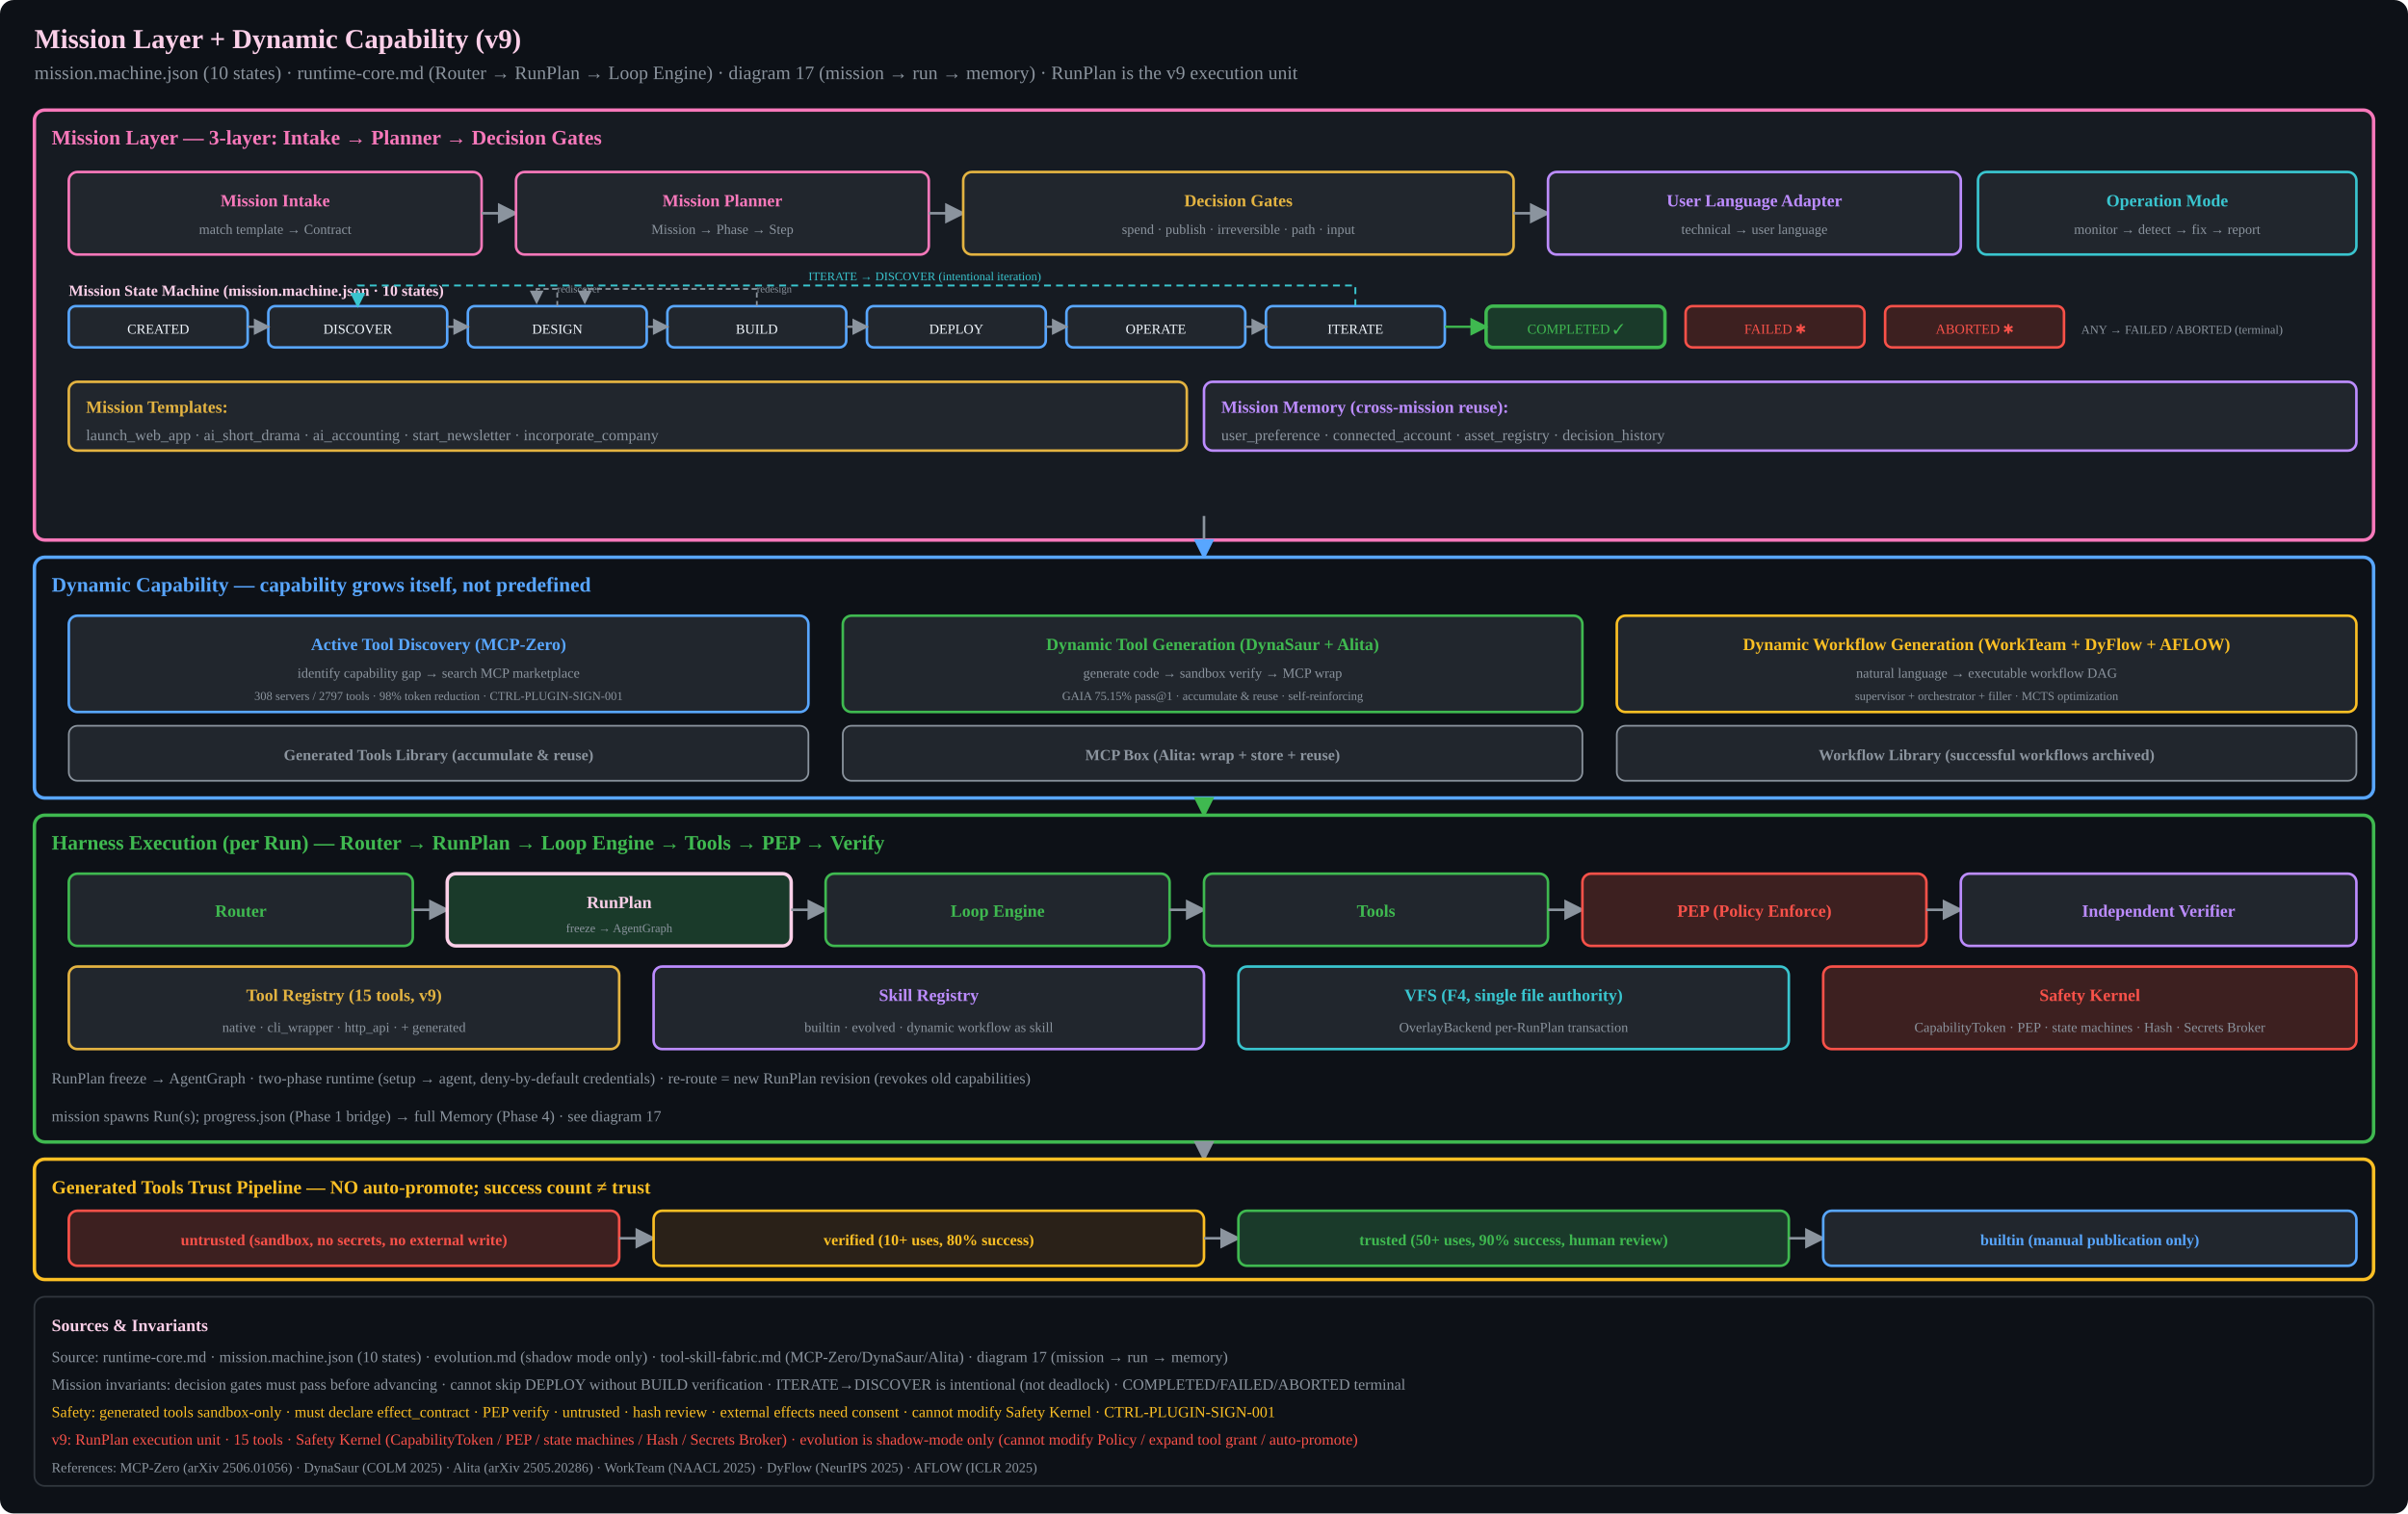
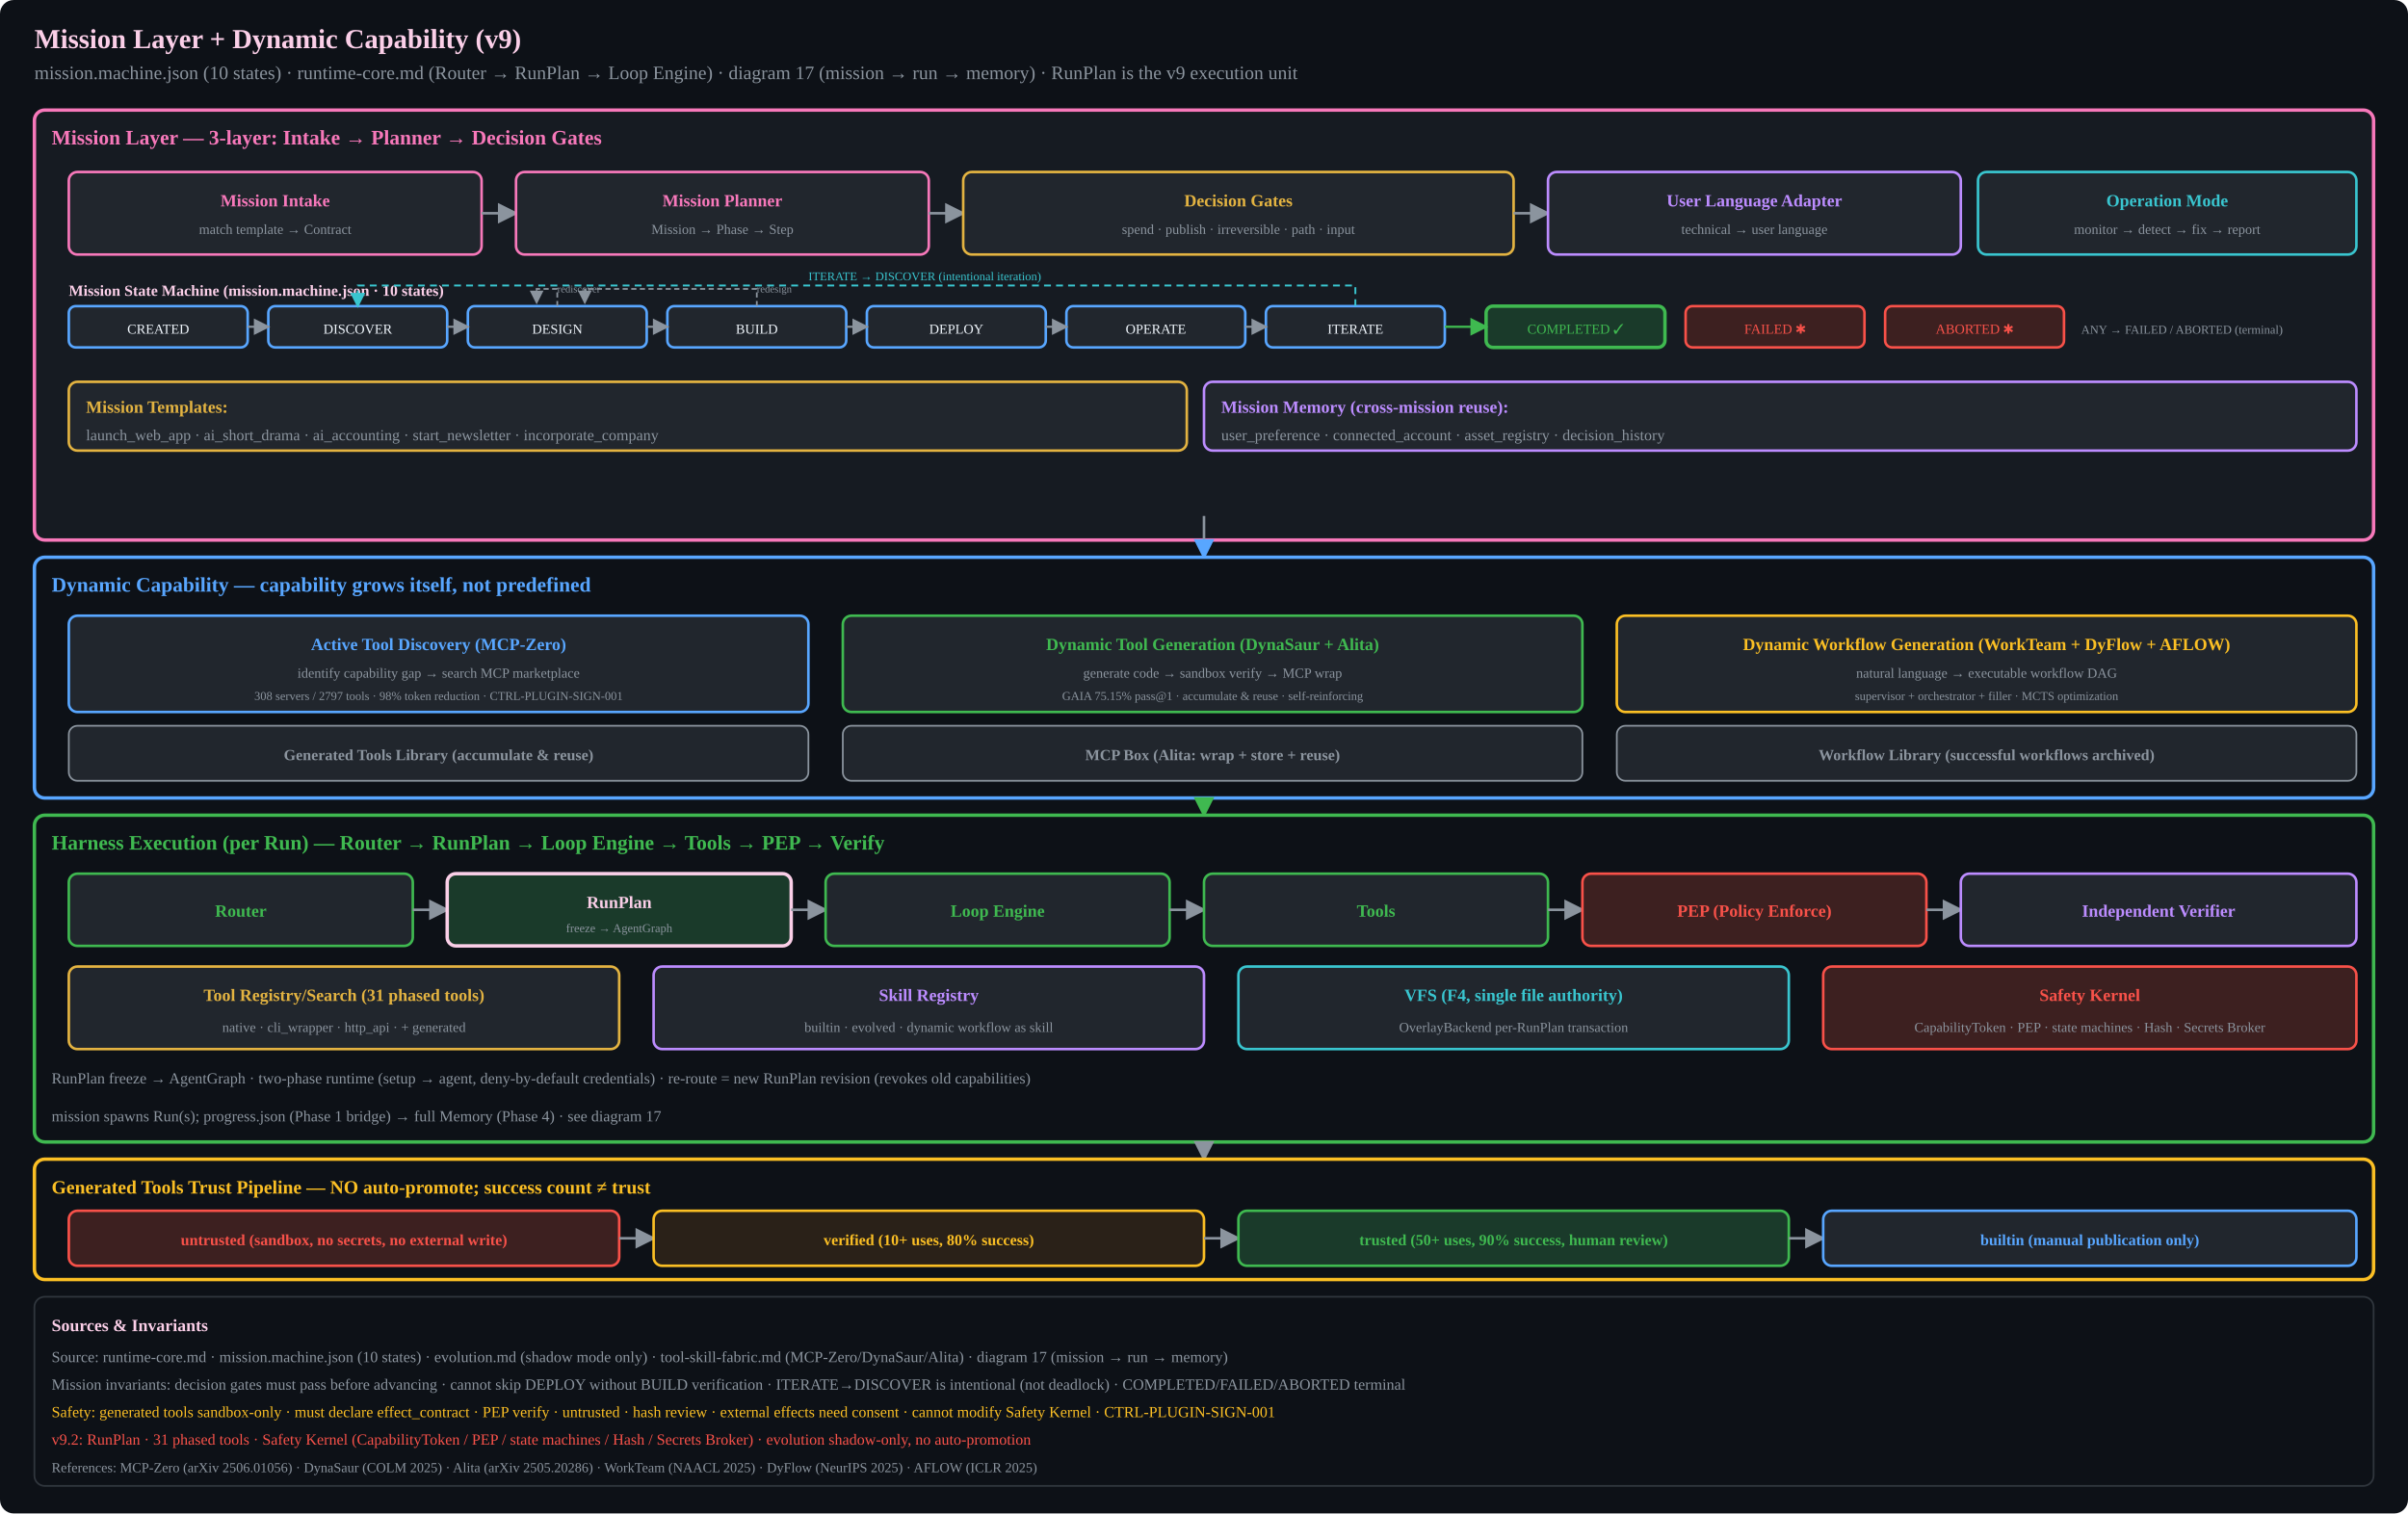
<svg xmlns="http://www.w3.org/2000/svg" width="1400" height="880" viewBox="0 0 1400 880">
  <defs>
    <marker id="ar" markerWidth="8" markerHeight="8" refX="7" refY="4" orient="auto">
      <path d="M0,0 L8,4 L0,8 Z" fill="#8b949e" />
    </marker>
    <marker id="ab" markerWidth="8" markerHeight="8" refX="7" refY="4" orient="auto">
      <path d="M0,0 L8,4 L0,8 Z" fill="#58a6ff" />
    </marker>
    <marker id="ag" markerWidth="8" markerHeight="8" refX="7" refY="4" orient="auto">
      <path d="M0,0 L8,4 L0,8 Z" fill="#3fb950" />
    </marker>
    <marker id="ap" markerWidth="8" markerHeight="8" refX="7" refY="4" orient="auto">
      <path d="M0,0 L8,4 L0,8 Z" fill="#f778ba" />
    </marker>
    <marker id="ac" markerWidth="8" markerHeight="8" refX="7" refY="4" orient="auto">
      <path d="M0,0 L8,4 L0,8 Z" fill="#39c5cf" />
    </marker>
  </defs>
  <rect x="0" y="0" width="1400" height="880" fill="#0d1117" rx="8" />
  <text x="20" y="28" fill="#fbcfe8" font-size="16" font-weight="bold">Mission Layer + Dynamic Capability (v9)</text>
  <text x="20" y="46" fill="#8b949e" font-size="11">mission.machine.json (10 states) · runtime-core.md (Router → RunPlan → Loop Engine) · diagram 17 (mission → run → memory) · RunPlan is the v9 execution unit</text>
  <rect x="20" y="64" width="1360" height="250" fill="#161b22" stroke="#f778ba" stroke-width="2" rx="6" />
  <text x="30" y="84" fill="#f778ba" font-size="12" font-weight="bold">Mission Layer — 3-layer: Intake → Planner → Decision Gates</text>
  <rect x="40" y="100" width="240" height="48" fill="#21262d" stroke="#f778ba" stroke-width="1.5" rx="5" />
  <text x="160" y="120" fill="#f778ba" font-size="10" font-weight="bold" text-anchor="middle">Mission Intake</text>
  <text x="160" y="136" fill="#8b949e" font-size="8" text-anchor="middle">match template → Contract</text>
  <line x1="280" y1="124" x2="300" y2="124" stroke="#8b949e" stroke-width="1.5" marker-end="url(#ar)" />
  <rect x="300" y="100" width="240" height="48" fill="#21262d" stroke="#f778ba" stroke-width="1.5" rx="5" />
  <text x="420" y="120" fill="#f778ba" font-size="10" font-weight="bold" text-anchor="middle">Mission Planner</text>
  <text x="420" y="136" fill="#8b949e" font-size="8" text-anchor="middle">Mission → Phase → Step</text>
  <line x1="540" y1="124" x2="560" y2="124" stroke="#8b949e" stroke-width="1.5" marker-end="url(#ar)" />
  <rect x="560" y="100" width="320" height="48" fill="#21262d" stroke="#e3b341" stroke-width="1.5" rx="5" />
  <text x="720" y="120" fill="#e3b341" font-size="10" font-weight="bold" text-anchor="middle">Decision Gates</text>
  <text x="720" y="136" fill="#8b949e" font-size="8" text-anchor="middle">spend · publish · irreversible · path · input</text>
  <line x1="880" y1="124" x2="900" y2="124" stroke="#8b949e" stroke-width="1.5" marker-end="url(#ar)" />
  <rect x="900" y="100" width="240" height="48" fill="#21262d" stroke="#bc8cff" stroke-width="1.5" rx="5" />
  <text x="1020" y="120" fill="#bc8cff" font-size="10" font-weight="bold" text-anchor="middle">User Language Adapter</text>
  <text x="1020" y="136" fill="#8b949e" font-size="8" text-anchor="middle">technical → user language</text>
  <rect x="1150" y="100" width="220" height="48" fill="#21262d" stroke="#39c5cf" stroke-width="1.5" rx="5" />
  <text x="1260" y="120" fill="#39c5cf" font-size="10" font-weight="bold" text-anchor="middle">Operation Mode</text>
  <text x="1260" y="136" fill="#8b949e" font-size="8" text-anchor="middle">monitor → detect → fix → report</text>
  <text x="40" y="172" fill="#fbcfe8" font-size="9" font-weight="bold">Mission State Machine (mission.machine.json · 10 states)</text>
  <rect x="40" y="178" width="104" height="24" fill="#21262d" stroke="#58a6ff" stroke-width="1.5" rx="4" />
  <text x="92" y="194" fill="#f0f6fc" font-size="8" text-anchor="middle">CREATED</text>
  <rect x="156" y="178" width="104" height="24" fill="#21262d" stroke="#58a6ff" stroke-width="1.5" rx="4" />
  <text x="208" y="194" fill="#f0f6fc" font-size="8" text-anchor="middle">DISCOVER</text>
  <rect x="272" y="178" width="104" height="24" fill="#21262d" stroke="#58a6ff" stroke-width="1.5" rx="4" />
  <text x="324" y="194" fill="#f0f6fc" font-size="8" text-anchor="middle">DESIGN</text>
  <rect x="388" y="178" width="104" height="24" fill="#21262d" stroke="#58a6ff" stroke-width="1.5" rx="4" />
  <text x="440" y="194" fill="#f0f6fc" font-size="8" text-anchor="middle">BUILD</text>
  <rect x="504" y="178" width="104" height="24" fill="#21262d" stroke="#58a6ff" stroke-width="1.5" rx="4" />
  <text x="556" y="194" fill="#f0f6fc" font-size="8" text-anchor="middle">DEPLOY</text>
  <rect x="620" y="178" width="104" height="24" fill="#21262d" stroke="#58a6ff" stroke-width="1.5" rx="4" />
  <text x="672" y="194" fill="#f0f6fc" font-size="8" text-anchor="middle">OPERATE</text>
  <rect x="736" y="178" width="104" height="24" fill="#21262d" stroke="#58a6ff" stroke-width="1.5" rx="4" />
  <text x="788" y="194" fill="#f0f6fc" font-size="8" text-anchor="middle">ITERATE</text>
  <rect x="864" y="178" width="104" height="24" fill="#1a3a2a" stroke="#3fb950" stroke-width="2" rx="4" />
  <text x="916" y="194" fill="#3fb950" font-size="8" text-anchor="middle">COMPLETED ✓</text>
  <rect x="980" y="178" width="104" height="24" fill="#3d2020" stroke="#f85149" stroke-width="1.5" rx="4" />
  <text x="1032" y="194" fill="#f85149" font-size="8" text-anchor="middle">FAILED ✱</text>
  <rect x="1096" y="178" width="104" height="24" fill="#3d2020" stroke="#f85149" stroke-width="1.5" rx="4" />
  <text x="1148" y="194" fill="#f85149" font-size="8" text-anchor="middle">ABORTED ✱</text>
  <line x1="144" y1="190" x2="156" y2="190" stroke="#8b949e" stroke-width="1.2" marker-end="url(#ar)" />
  <line x1="260" y1="190" x2="272" y2="190" stroke="#8b949e" stroke-width="1.2" marker-end="url(#ar)" />
  <line x1="376" y1="190" x2="388" y2="190" stroke="#8b949e" stroke-width="1.2" marker-end="url(#ar)" />
  <line x1="492" y1="190" x2="504" y2="190" stroke="#8b949e" stroke-width="1.2" marker-end="url(#ar)" />
  <line x1="608" y1="190" x2="620" y2="190" stroke="#8b949e" stroke-width="1.2" marker-end="url(#ar)" />
  <line x1="724" y1="190" x2="736" y2="190" stroke="#8b949e" stroke-width="1.2" marker-end="url(#ar)" />
  <line x1="840" y1="190" x2="864" y2="190" stroke="#3fb950" stroke-width="1.3" marker-end="url(#ag)" />
  <path d="M 788 178 L 788 166 L 208 166 L 208 178" fill="none" stroke="#39c5cf" stroke-width="1.1" stroke-dasharray="4,3" marker-end="url(#ac)" />
  <text x="470" y="163" fill="#39c5cf" font-size="7">ITERATE → DISCOVER (intentional iteration)</text>
  <path d="M 324 178 L 324 168 L 312 168 L 312 176" fill="none" stroke="#8b949e" stroke-width="1" stroke-dasharray="3,2" marker-end="url(#ar)" />
  <text x="324" y="170" fill="#8b949e" font-size="6">rediscover</text>
  <path d="M 440 178 L 440 168 L 340 168 L 340 176" fill="none" stroke="#8b949e" stroke-width="1" stroke-dasharray="3,2" marker-end="url(#ar)" />
  <text x="440" y="170" fill="#8b949e" font-size="6">redesign</text>
  <text x="1210" y="194" fill="#8b949e" font-size="7">ANY → FAILED / ABORTED (terminal)</text>
  <rect x="40" y="222" width="650" height="40" fill="#21262d" stroke="#e3b341" stroke-width="1.5" rx="5" />
  <text x="50" y="240" fill="#e3b341" font-size="10" font-weight="bold">Mission Templates:</text>
  <text x="50" y="256" fill="#8b949e" font-size="9">launch_web_app · ai_short_drama · ai_accounting · start_newsletter · incorporate_company</text>
  <rect x="700" y="222" width="670" height="40" fill="#21262d" stroke="#bc8cff" stroke-width="1.5" rx="5" />
  <text x="710" y="240" fill="#bc8cff" font-size="10" font-weight="bold">Mission Memory (cross-mission reuse):</text>
  <text x="710" y="256" fill="#8b949e" font-size="9">user_preference · connected_account · asset_registry · decision_history</text>
  <line x1="700" y1="300" x2="700" y2="324" stroke="#8b949e" stroke-width="1.5" marker-end="url(#ab)" />
  <rect x="20" y="324" width="1360" height="140" fill="#0d1117" stroke="#58a6ff" stroke-width="2" rx="6" />
  <text x="30" y="344" fill="#58a6ff" font-size="12" font-weight="bold">Dynamic Capability — capability grows itself, not predefined</text>
  <rect x="40" y="358" width="430" height="56" fill="#21262d" stroke="#58a6ff" stroke-width="1.5" rx="5" />
  <text x="255" y="378" fill="#58a6ff" font-size="10" font-weight="bold" text-anchor="middle">Active Tool Discovery (MCP-Zero)</text>
  <text x="255" y="394" fill="#8b949e" font-size="8" text-anchor="middle">identify capability gap → search MCP marketplace</text>
  <text x="255" y="407" fill="#8b949e" font-size="7" text-anchor="middle">308 servers / 2797 tools · 98% token reduction · CTRL-PLUGIN-SIGN-001</text>
  <rect x="490" y="358" width="430" height="56" fill="#21262d" stroke="#3fb950" stroke-width="1.5" rx="5" />
  <text x="705" y="378" fill="#3fb950" font-size="10" font-weight="bold" text-anchor="middle">Dynamic Tool Generation (DynaSaur + Alita)</text>
  <text x="705" y="394" fill="#8b949e" font-size="8" text-anchor="middle">generate code → sandbox verify → MCP wrap</text>
  <text x="705" y="407" fill="#8b949e" font-size="7" text-anchor="middle">GAIA 75.15% pass@1 · accumulate &amp; reuse · self-reinforcing</text>
  <rect x="940" y="358" width="430" height="56" fill="#21262d" stroke="#fbbf24" stroke-width="1.5" rx="5" />
  <text x="1155" y="378" fill="#fbbf24" font-size="10" font-weight="bold" text-anchor="middle">Dynamic Workflow Generation (WorkTeam + DyFlow + AFLOW)</text>
  <text x="1155" y="394" fill="#8b949e" font-size="8" text-anchor="middle">natural language → executable workflow DAG</text>
  <text x="1155" y="407" fill="#8b949e" font-size="7" text-anchor="middle">supervisor + orchestrator + filler · MCTS optimization</text>
  <rect x="40" y="422" width="430" height="32" fill="#21262d" stroke="#8b949e" stroke-width="1" rx="5" />
  <text x="255" y="442" fill="#8b949e" font-size="9" font-weight="bold" text-anchor="middle">Generated Tools Library (accumulate &amp; reuse)</text>
  <rect x="490" y="422" width="430" height="32" fill="#21262d" stroke="#8b949e" stroke-width="1" rx="5" />
  <text x="705" y="442" fill="#8b949e" font-size="9" font-weight="bold" text-anchor="middle">MCP Box (Alita: wrap + store + reuse)</text>
  <rect x="940" y="422" width="430" height="32" fill="#21262d" stroke="#8b949e" stroke-width="1" rx="5" />
  <text x="1155" y="442" fill="#8b949e" font-size="9" font-weight="bold" text-anchor="middle">Workflow Library (successful workflows archived)</text>
  <line x1="700" y1="464" x2="700" y2="474" stroke="#8b949e" stroke-width="1.5" marker-end="url(#ag)" />
  <rect x="20" y="474" width="1360" height="190" fill="#0d1117" stroke="#3fb950" stroke-width="2" rx="6" />
  <text x="30" y="494" fill="#3fb950" font-size="12" font-weight="bold">Harness Execution (per Run) — Router → RunPlan → Loop Engine → Tools → PEP → Verify</text>
  <rect x="40" y="508" width="200" height="42" fill="#21262d" stroke="#3fb950" stroke-width="1.5" rx="5" />
  <text x="140" y="533" fill="#3fb950" font-size="10" font-weight="bold" text-anchor="middle">Router</text>
  <line x1="240" y1="529" x2="260" y2="529" stroke="#8b949e" stroke-width="1.5" marker-end="url(#ar)" />
  <rect x="260" y="508" width="200" height="42" fill="#1a3a2a" stroke="#fbcfe8" stroke-width="2" rx="5" />
  <text x="360" y="528" fill="#fbcfe8" font-size="10" font-weight="bold" text-anchor="middle">RunPlan</text>
  <text x="360" y="542" fill="#8b949e" font-size="7" text-anchor="middle">freeze → AgentGraph</text>
  <line x1="460" y1="529" x2="480" y2="529" stroke="#8b949e" stroke-width="1.5" marker-end="url(#ar)" />
  <rect x="480" y="508" width="200" height="42" fill="#21262d" stroke="#3fb950" stroke-width="1.5" rx="5" />
  <text x="580" y="533" fill="#3fb950" font-size="10" font-weight="bold" text-anchor="middle">Loop Engine</text>
  <line x1="680" y1="529" x2="700" y2="529" stroke="#8b949e" stroke-width="1.5" marker-end="url(#ar)" />
  <rect x="700" y="508" width="200" height="42" fill="#21262d" stroke="#3fb950" stroke-width="1.5" rx="5" />
  <text x="800" y="533" fill="#3fb950" font-size="10" font-weight="bold" text-anchor="middle">Tools</text>
  <line x1="900" y1="529" x2="920" y2="529" stroke="#8b949e" stroke-width="1.5" marker-end="url(#ar)" />
  <rect x="920" y="508" width="200" height="42" fill="#3d2020" stroke="#f85149" stroke-width="1.5" rx="5" />
  <text x="1020" y="533" fill="#f85149" font-size="10" font-weight="bold" text-anchor="middle">PEP (Policy Enforce)</text>
  <line x1="1120" y1="529" x2="1140" y2="529" stroke="#8b949e" stroke-width="1.5" marker-end="url(#ar)" />
  <rect x="1140" y="508" width="230" height="42" fill="#21262d" stroke="#bc8cff" stroke-width="1.5" rx="5" />
  <text x="1255" y="533" fill="#bc8cff" font-size="10" font-weight="bold" text-anchor="middle">Independent Verifier</text>
  <rect x="40" y="562" width="320" height="48" fill="#21262d" stroke="#e3b341" stroke-width="1.5" rx="5" />
-   <text x="200" y="582" fill="#e3b341" font-size="10" font-weight="bold" text-anchor="middle">Tool Registry (15 tools, v9)</text>
+   <text x="200" y="582" fill="#e3b341" font-size="10" font-weight="bold" text-anchor="middle">Tool Registry/Search (31 phased tools)</text>
  <text x="200" y="600" fill="#8b949e" font-size="8" text-anchor="middle">native · cli_wrapper · http_api · + generated</text>
  <rect x="380" y="562" width="320" height="48" fill="#21262d" stroke="#bc8cff" stroke-width="1.5" rx="5" />
  <text x="540" y="582" fill="#bc8cff" font-size="10" font-weight="bold" text-anchor="middle">Skill Registry</text>
  <text x="540" y="600" fill="#8b949e" font-size="8" text-anchor="middle">builtin · evolved · dynamic workflow as skill</text>
  <rect x="720" y="562" width="320" height="48" fill="#21262d" stroke="#39c5cf" stroke-width="1.5" rx="5" />
  <text x="880" y="582" fill="#39c5cf" font-size="10" font-weight="bold" text-anchor="middle">VFS (F4, single file authority)</text>
  <text x="880" y="600" fill="#8b949e" font-size="8" text-anchor="middle">OverlayBackend per-RunPlan transaction</text>
  <rect x="1060" y="562" width="310" height="48" fill="#3d2020" stroke="#f85149" stroke-width="1.5" rx="5" />
  <text x="1215" y="582" fill="#f85149" font-size="10" font-weight="bold" text-anchor="middle">Safety Kernel</text>
  <text x="1215" y="600" fill="#8b949e" font-size="8" text-anchor="middle">CapabilityToken · PEP · state machines · Hash · Secrets Broker</text>
  <text x="30" y="630" fill="#8b949e" font-size="9">RunPlan freeze → AgentGraph · two-phase runtime (setup → agent, deny-by-default credentials) · re-route = new RunPlan revision (revokes old capabilities)</text>
  <text x="30" y="652" fill="#8b949e" font-size="9">mission spawns Run(s); progress.json (Phase 1 bridge) → full Memory (Phase 4) · see diagram 17</text>
  <line x1="700" y1="664" x2="700" y2="674" stroke="#8b949e" stroke-width="1.5" marker-end="url(#ar)" />
  <rect x="20" y="674" width="1360" height="70" fill="#0d1117" stroke="#fbbf24" stroke-width="2" rx="6" />
  <text x="30" y="694" fill="#fbbf24" font-size="11" font-weight="bold">Generated Tools Trust Pipeline — NO auto-promote; success count ≠ trust</text>
  <rect x="40" y="704" width="320" height="32" fill="#3d2020" stroke="#f85149" stroke-width="1.5" rx="5" />
  <text x="200" y="724" fill="#f85149" font-size="9" font-weight="bold" text-anchor="middle">untrusted (sandbox, no secrets, no external write)</text>
  <line x1="360" y1="720" x2="380" y2="720" stroke="#8b949e" stroke-width="1.5" marker-end="url(#ar)" />
  <rect x="380" y="704" width="320" height="32" fill="#2a2118" stroke="#fbbf24" stroke-width="1.5" rx="5" />
  <text x="540" y="724" fill="#fbbf24" font-size="9" font-weight="bold" text-anchor="middle">verified (10+ uses, 80% success)</text>
  <line x1="700" y1="720" x2="720" y2="720" stroke="#8b949e" stroke-width="1.5" marker-end="url(#ar)" />
  <rect x="720" y="704" width="320" height="32" fill="#1a3a2a" stroke="#3fb950" stroke-width="1.5" rx="5" />
  <text x="880" y="724" fill="#3fb950" font-size="9" font-weight="bold" text-anchor="middle">trusted (50+ uses, 90% success, human review)</text>
  <line x1="1040" y1="720" x2="1060" y2="720" stroke="#8b949e" stroke-width="1.5" marker-end="url(#ar)" />
  <rect x="1060" y="704" width="310" height="32" fill="#21262d" stroke="#58a6ff" stroke-width="1.5" rx="5" />
  <text x="1215" y="724" fill="#58a6ff" font-size="9" font-weight="bold" text-anchor="middle">builtin (manual publication only)</text>
  <rect x="20" y="754" width="1360" height="110" fill="#0d1117" stroke="#30363d" stroke-width="1" rx="6" />
  <text x="30" y="774" fill="#fbcfe8" font-size="10" font-weight="bold">Sources &amp; Invariants</text>
  <text x="30" y="792" fill="#8b949e" font-size="9">Source: runtime-core.md · mission.machine.json (10 states) · evolution.md (shadow mode only) · tool-skill-fabric.md (MCP-Zero/DynaSaur/Alita) · diagram 17 (mission → run → memory)</text>
  <text x="30" y="808" fill="#8b949e" font-size="9">Mission invariants: decision gates must pass before advancing · cannot skip DEPLOY without BUILD verification · ITERATE→DISCOVER is intentional (not deadlock) · COMPLETED/FAILED/ABORTED terminal</text>
  <text x="30" y="824" fill="#fbbf24" font-size="9">Safety: generated tools sandbox-only · must declare effect_contract · PEP verify · untrusted · hash review · external effects need consent · cannot modify Safety Kernel · CTRL-PLUGIN-SIGN-001</text>
-   <text x="30" y="840" fill="#f85149" font-size="9">v9: RunPlan execution unit · 15 tools · Safety Kernel (CapabilityToken / PEP / state machines / Hash / Secrets Broker) · evolution is shadow-mode only (cannot modify Policy / expand tool grant / auto-promote)</text>
+   <text x="30" y="840" fill="#f85149" font-size="9">v9.2: RunPlan · 31 phased tools · Safety Kernel (CapabilityToken / PEP / state machines / Hash / Secrets Broker) · evolution shadow-only, no auto-promotion</text>
  <text x="30" y="856" fill="#8b949e" font-size="8">References: MCP-Zero (arXiv 2506.01056) · DynaSaur (COLM 2025) · Alita (arXiv 2505.20286) · WorkTeam (NAACL 2025) · DyFlow (NeurIPS 2025) · AFLOW (ICLR 2025)</text>
</svg>
